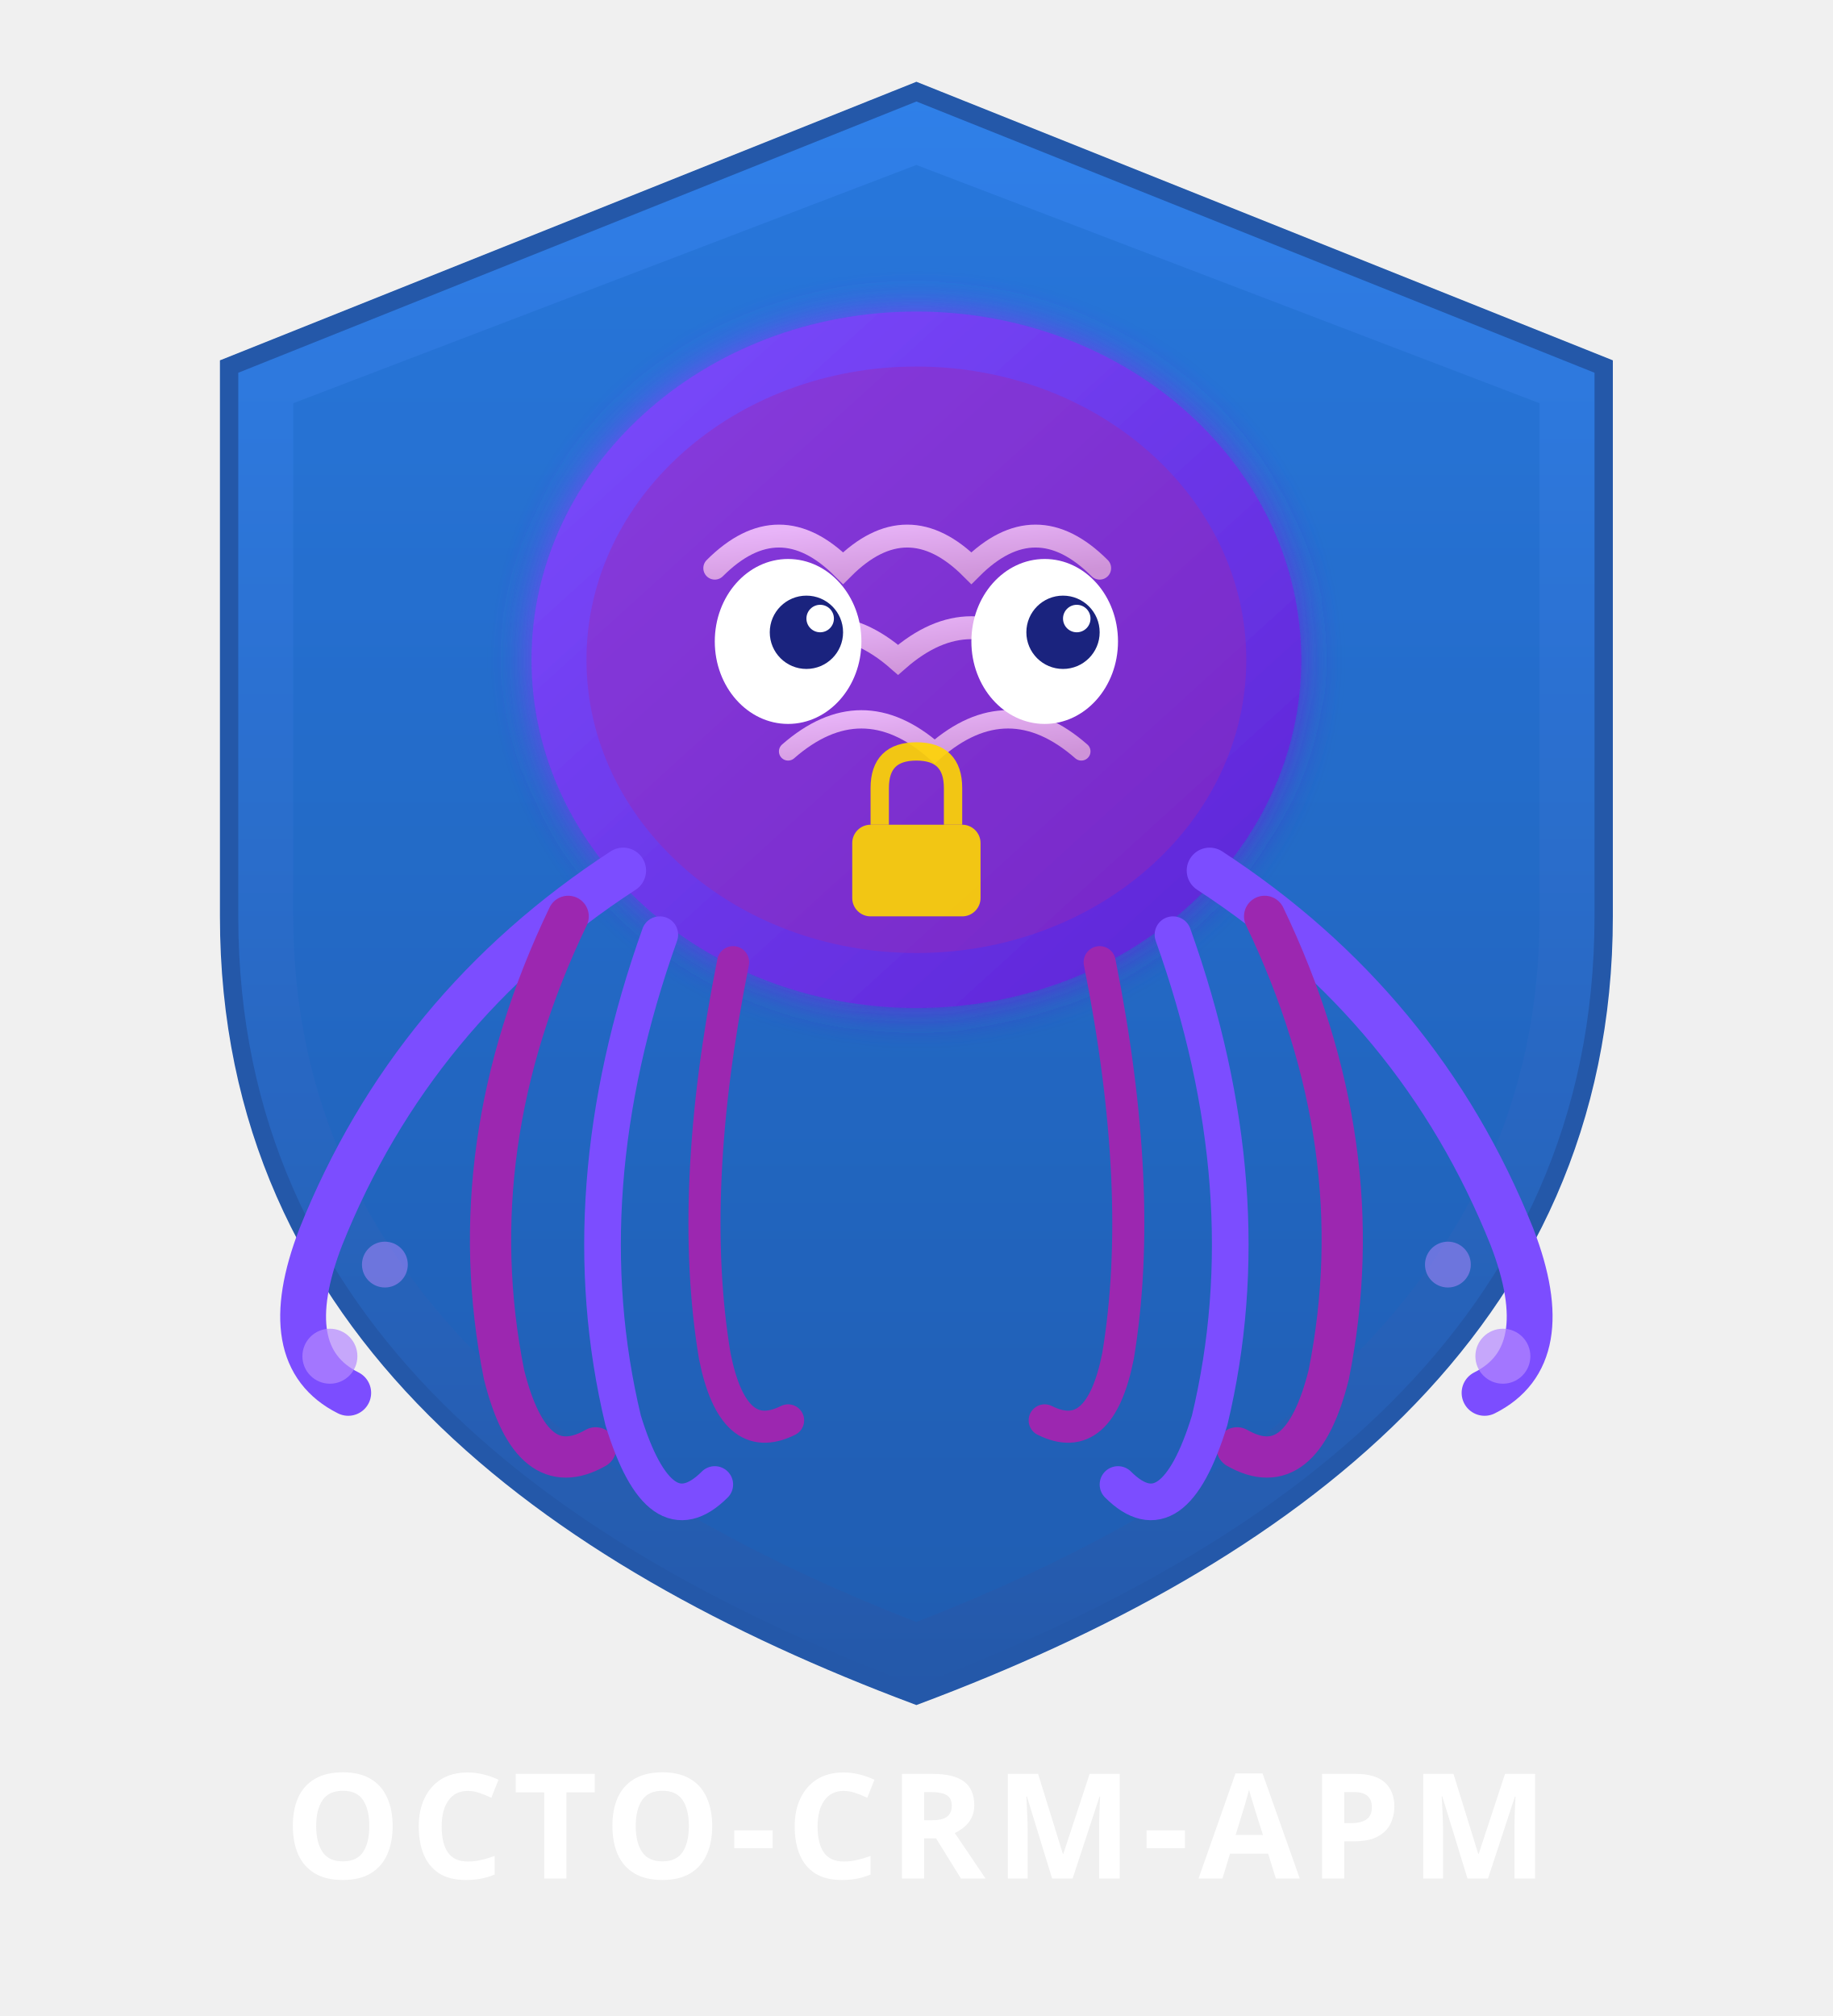
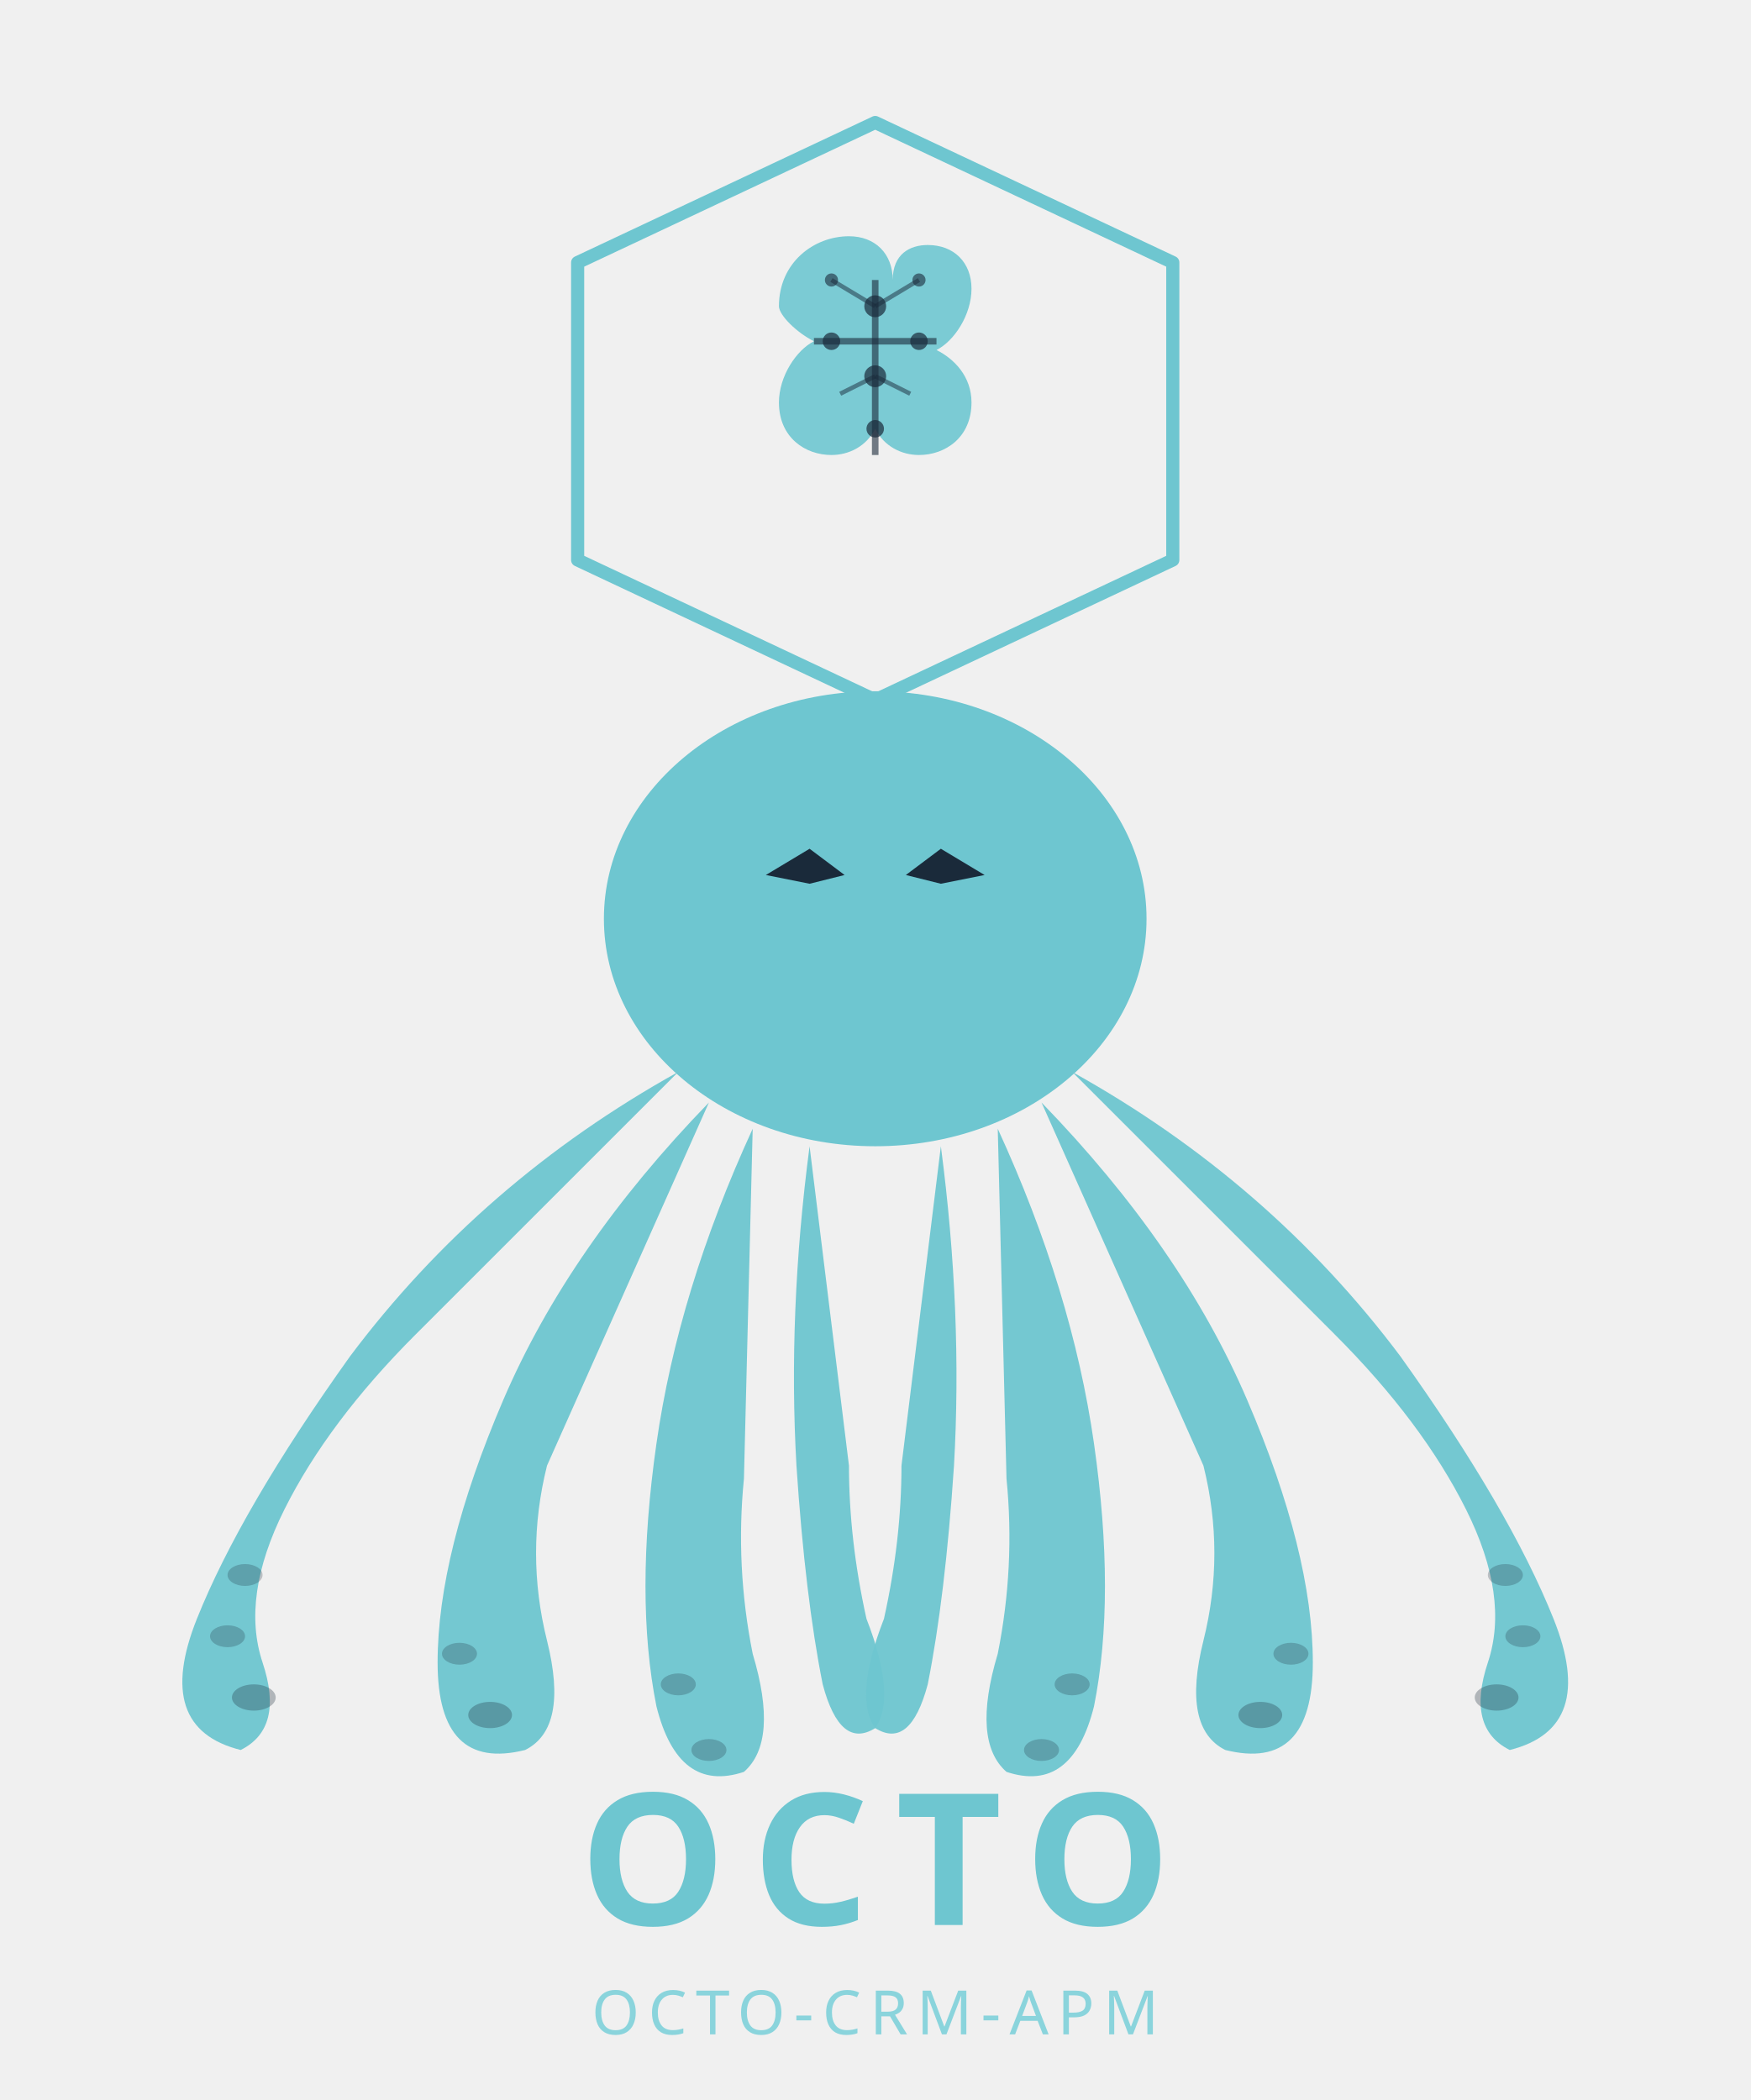
- <svg xmlns="http://www.w3.org/2000/svg" viewBox="0 0 200 220" width="200" height="220">
+ <svg xmlns="http://www.w3.org/2000/svg" viewBox="0 0 400 480" width="400" height="480">
  <defs>
-     <linearGradient id="shieldGrad" x1="0%" y1="0%" x2="0%" y2="100%">
-       <stop offset="0%" style="stop-color:#1a73e8;stop-opacity:1" />
-       <stop offset="100%" style="stop-color:#0d47a1;stop-opacity:1" />
-     </linearGradient>
-     <linearGradient id="brainGrad" x1="0%" y1="0%" x2="100%" y2="100%">
-       <stop offset="0%" style="stop-color:#e8b4f8;stop-opacity:1" />
-       <stop offset="100%" style="stop-color:#ce93d8;stop-opacity:1" />
-     </linearGradient>
-     <linearGradient id="octoGrad" x1="0%" y1="0%" x2="100%" y2="100%">
-       <stop offset="0%" style="stop-color:#7c4dff;stop-opacity:1" />
-       <stop offset="100%" style="stop-color:#5c23d4;stop-opacity:1" />
-     </linearGradient>
-     <filter id="glow">
-       <feGaussianBlur stdDeviation="2" result="coloredBlur" />
-       <feMerge>
-         <feMergeNode in="coloredBlur" />
-         <feMergeNode in="SourceGraphic" />
-       </feMerge>
-     </filter>
+     <style>
+       .octo-fill { fill: #6ec6d0; }
+       .octo-stroke { fill: none; stroke: #6ec6d0; stroke-width: 3; }
+       .octo-text { fill: #6ec6d0; font-family: 'Segoe UI', system-ui, -apple-system, sans-serif; font-weight: 700; letter-spacing: 6px; }
+       .product-text { fill: #8ad4dc; font-family: 'Segoe UI', system-ui, -apple-system, sans-serif; font-weight: 400; letter-spacing: 2px; font-size: 14px; }
+     </style>
  </defs>
-   <path d="M100 10 L175 40 L175 100 C175 145 140 170 100 185 C60 170 25 145 25 100 L25 40 Z" fill="url(#shieldGrad)" stroke="#0d47a1" stroke-width="2" opacity="0.9" />
-   <path d="M100 18 L168 44 L168 100 C168 140 136 163 100 177 C64 163 32 140 32 100 L32 44 Z" fill="#1565c0" stroke="none" opacity="0.3" />
-   <ellipse cx="100" cy="72" rx="42" ry="38" fill="url(#octoGrad)" filter="url(#glow)" />
-   <ellipse cx="100" cy="72" rx="36" ry="32" fill="#9c27b0" opacity="0.4" />
-   <path d="M78 62 Q85 55 92 62 Q99 55 106 62 Q113 55 120 62" fill="none" stroke="url(#brainGrad)" stroke-width="2.5" stroke-linecap="round" />
-   <path d="M82 72 Q90 65 98 72 Q106 65 114 72" fill="none" stroke="url(#brainGrad)" stroke-width="2.5" stroke-linecap="round" />
-   <path d="M86 82 Q94 75 102 82 Q110 75 118 82" fill="none" stroke="url(#brainGrad)" stroke-width="2" stroke-linecap="round" />
-   <ellipse cx="86" cy="70" rx="8" ry="9" fill="#ffffff" />
-   <ellipse cx="114" cy="70" rx="8" ry="9" fill="#ffffff" />
-   <circle cx="88" cy="69" r="4" fill="#1a237e" />
-   <circle cx="116" cy="69" r="4" fill="#1a237e" />
-   <circle cx="89.5" cy="67.5" r="1.5" fill="#ffffff" />
-   <circle cx="117.5" cy="67.5" r="1.5" fill="#ffffff" />
-   <path d="M68 95 Q45 110 35 135 Q30 148 38 152" fill="none" stroke="#7c4dff" stroke-width="5" stroke-linecap="round" />
-   <path d="M62 100 Q50 125 55 150 Q58 162 65 158" fill="none" stroke="#9c27b0" stroke-width="4.5" stroke-linecap="round" />
-   <path d="M72 102 Q62 130 68 155 Q72 168 78 162" fill="none" stroke="#7c4dff" stroke-width="4" stroke-linecap="round" />
-   <path d="M80 105 Q75 130 78 148 Q80 158 86 155" fill="none" stroke="#9c27b0" stroke-width="3.5" stroke-linecap="round" />
-   <path d="M132 95 Q155 110 165 135 Q170 148 162 152" fill="none" stroke="#7c4dff" stroke-width="5" stroke-linecap="round" />
-   <path d="M138 100 Q150 125 145 150 Q142 162 135 158" fill="none" stroke="#9c27b0" stroke-width="4.5" stroke-linecap="round" />
-   <path d="M128 102 Q138 130 132 155 Q128 168 122 162" fill="none" stroke="#7c4dff" stroke-width="4" stroke-linecap="round" />
-   <path d="M120 105 Q125 130 122 148 Q120 158 114 155" fill="none" stroke="#9c27b0" stroke-width="3.5" stroke-linecap="round" />
-   <circle cx="36" cy="148" r="3" fill="#b388ff" opacity="0.7" />
-   <circle cx="42" cy="138" r="2.5" fill="#b388ff" opacity="0.5" />
-   <circle cx="164" cy="148" r="3" fill="#b388ff" opacity="0.7" />
-   <circle cx="158" cy="138" r="2.5" fill="#b388ff" opacity="0.5" />
-   <rect x="93" y="90" width="14" height="10" rx="2" fill="#ffd600" opacity="0.9" />
-   <path d="M96 90 L96 86 Q96 82 100 82 Q104 82 104 86 L104 90" fill="none" stroke="#ffd600" stroke-width="2" opacity="0.9" />
-   <text x="100" y="205" text-anchor="middle" font-family="'Segoe UI',system-ui,sans-serif" font-size="16" font-weight="700" fill="#ffffff" letter-spacing="1">OCTO-CRM-APM</text>
+   <path d="M200 28 L268 60 L268 128 L200 160 L132 128 L132 60 Z" class="octo-stroke" stroke-width="4" stroke-linejoin="round" />
+   <g transform="translate(200,94)" class="octo-fill">
+     <path d="M-22,-24 C-22,-34 -14,-40 -6,-40 C0,-40 4,-36 4,-30              C4,-36 8,-38 12,-38 C18,-38 22,-34 22,-28              C22,-22 18,-16 14,-14 C18,-12 22,-8 22,-2              C22,6 16,10 10,10 C6,10 2,8 0,4              C-2,8 -6,10 -10,10 C-16,10 -22,6 -22,-2              C-22,-8 -18,-14 -14,-16 C-18,-18 -22,-22 -22,-24 Z" opacity="0.9" />
+     <line x1="0" y1="-30" x2="0" y2="10" stroke="#1a2a3a" stroke-width="1.5" opacity="0.6" />
+     <line x1="-14" y1="-16" x2="14" y2="-16" stroke="#1a2a3a" stroke-width="1.5" opacity="0.6" />
+     <circle cx="0" cy="-24" r="2.5" fill="#1a2a3a" opacity="0.7" />
+     <circle cx="0" cy="-8" r="2.5" fill="#1a2a3a" opacity="0.7" />
+     <circle cx="-10" cy="-16" r="2" fill="#1a2a3a" opacity="0.7" />
+     <circle cx="10" cy="-16" r="2" fill="#1a2a3a" opacity="0.7" />
+     <circle cx="0" cy="4" r="2" fill="#1a2a3a" opacity="0.7" />
+     <line x1="0" y1="-24" x2="-10" y2="-30" stroke="#1a2a3a" stroke-width="1" opacity="0.5" />
+     <line x1="0" y1="-24" x2="10" y2="-30" stroke="#1a2a3a" stroke-width="1" opacity="0.5" />
+     <line x1="0" y1="-8" x2="-8" y2="-4" stroke="#1a2a3a" stroke-width="1" opacity="0.5" />
+     <line x1="0" y1="-8" x2="8" y2="-4" stroke="#1a2a3a" stroke-width="1" opacity="0.5" />
+     <circle cx="-10" cy="-30" r="1.5" fill="#1a2a3a" opacity="0.6" />
+     <circle cx="10" cy="-30" r="1.5" fill="#1a2a3a" opacity="0.6" />
+   </g>
+   <ellipse cx="200" cy="210" rx="62" ry="52" class="octo-fill" />
+   <path d="M175,200 L185,194 L193,200 L185,202 Z" fill="#1a2a3a" />
+   <path d="M207,200 L215,194 L225,200 L215,202 Z" fill="#1a2a3a" />
+   <path d="M155,245 Q110,270 80,310 Q55,345 45,370 Q35,395 55,400 Q65,395 60,380 Q55,365 65,345 Q75,325 95,305" class="octo-fill" opacity="0.95" />
+   <ellipse cx="58" cy="388" rx="5" ry="3" fill="#1a2a3a" opacity="0.3" />
+   <ellipse cx="52" cy="374" rx="4" ry="2.5" fill="#1a2a3a" opacity="0.25" />
+   <ellipse cx="56" cy="360" rx="4" ry="2.5" fill="#1a2a3a" opacity="0.25" />
+   <path d="M162,252 Q130,285 115,320 Q100,355 100,380 Q100,405 120,400 Q130,395 125,375 Q120,355 125,335" class="octo-fill" opacity="0.95" />
+   <ellipse cx="112" cy="392" rx="5" ry="3" fill="#1a2a3a" opacity="0.3" />
+   <ellipse cx="105" cy="378" rx="4" ry="2.5" fill="#1a2a3a" opacity="0.25" />
+   <path d="M172,258 Q155,295 150,330 Q145,365 150,390 Q155,410 170,405 Q178,398 172,378 Q168,358 170,338" class="octo-fill" opacity="0.95" />
+   <ellipse cx="162" cy="400" rx="4" ry="2.5" fill="#1a2a3a" opacity="0.25" />
+   <ellipse cx="155" cy="385" rx="4" ry="2.5" fill="#1a2a3a" opacity="0.25" />
+   <path d="M185,262 Q180,300 182,335 Q184,365 188,385 Q192,400 200,395 Q205,388 198,370 Q194,352 194,335" class="octo-fill" opacity="0.95" />
+   <path d="M215,262 Q220,300 218,335 Q216,365 212,385 Q208,400 200,395 Q195,388 202,370 Q206,352 206,335" class="octo-fill" opacity="0.95" />
+   <path d="M228,258 Q245,295 250,330 Q255,365 250,390 Q245,410 230,405 Q222,398 228,378 Q232,358 230,338" class="octo-fill" opacity="0.95" />
+   <ellipse cx="238" cy="400" rx="4" ry="2.5" fill="#1a2a3a" opacity="0.25" />
+   <ellipse cx="245" cy="385" rx="4" ry="2.5" fill="#1a2a3a" opacity="0.25" />
+   <path d="M238,252 Q270,285 285,320 Q300,355 300,380 Q300,405 280,400 Q270,395 275,375 Q280,355 275,335" class="octo-fill" opacity="0.95" />
+   <ellipse cx="288" cy="392" rx="5" ry="3" fill="#1a2a3a" opacity="0.3" />
+   <ellipse cx="295" cy="378" rx="4" ry="2.5" fill="#1a2a3a" opacity="0.25" />
+   <path d="M245,245 Q290,270 320,310 Q345,345 355,370 Q365,395 345,400 Q335,395 340,380 Q345,365 335,345 Q325,325 305,305" class="octo-fill" opacity="0.95" />
+   <ellipse cx="342" cy="388" rx="5" ry="3" fill="#1a2a3a" opacity="0.3" />
+   <ellipse cx="348" cy="374" rx="4" ry="2.5" fill="#1a2a3a" opacity="0.25" />
+   <ellipse cx="344" cy="360" rx="4" ry="2.5" fill="#1a2a3a" opacity="0.25" />
+   <text x="200" y="440" text-anchor="middle" class="octo-text" font-size="42">OCTO</text>
+   <text x="200" y="465" text-anchor="middle" class="product-text">OCTO-CRM-APM</text>
</svg>
